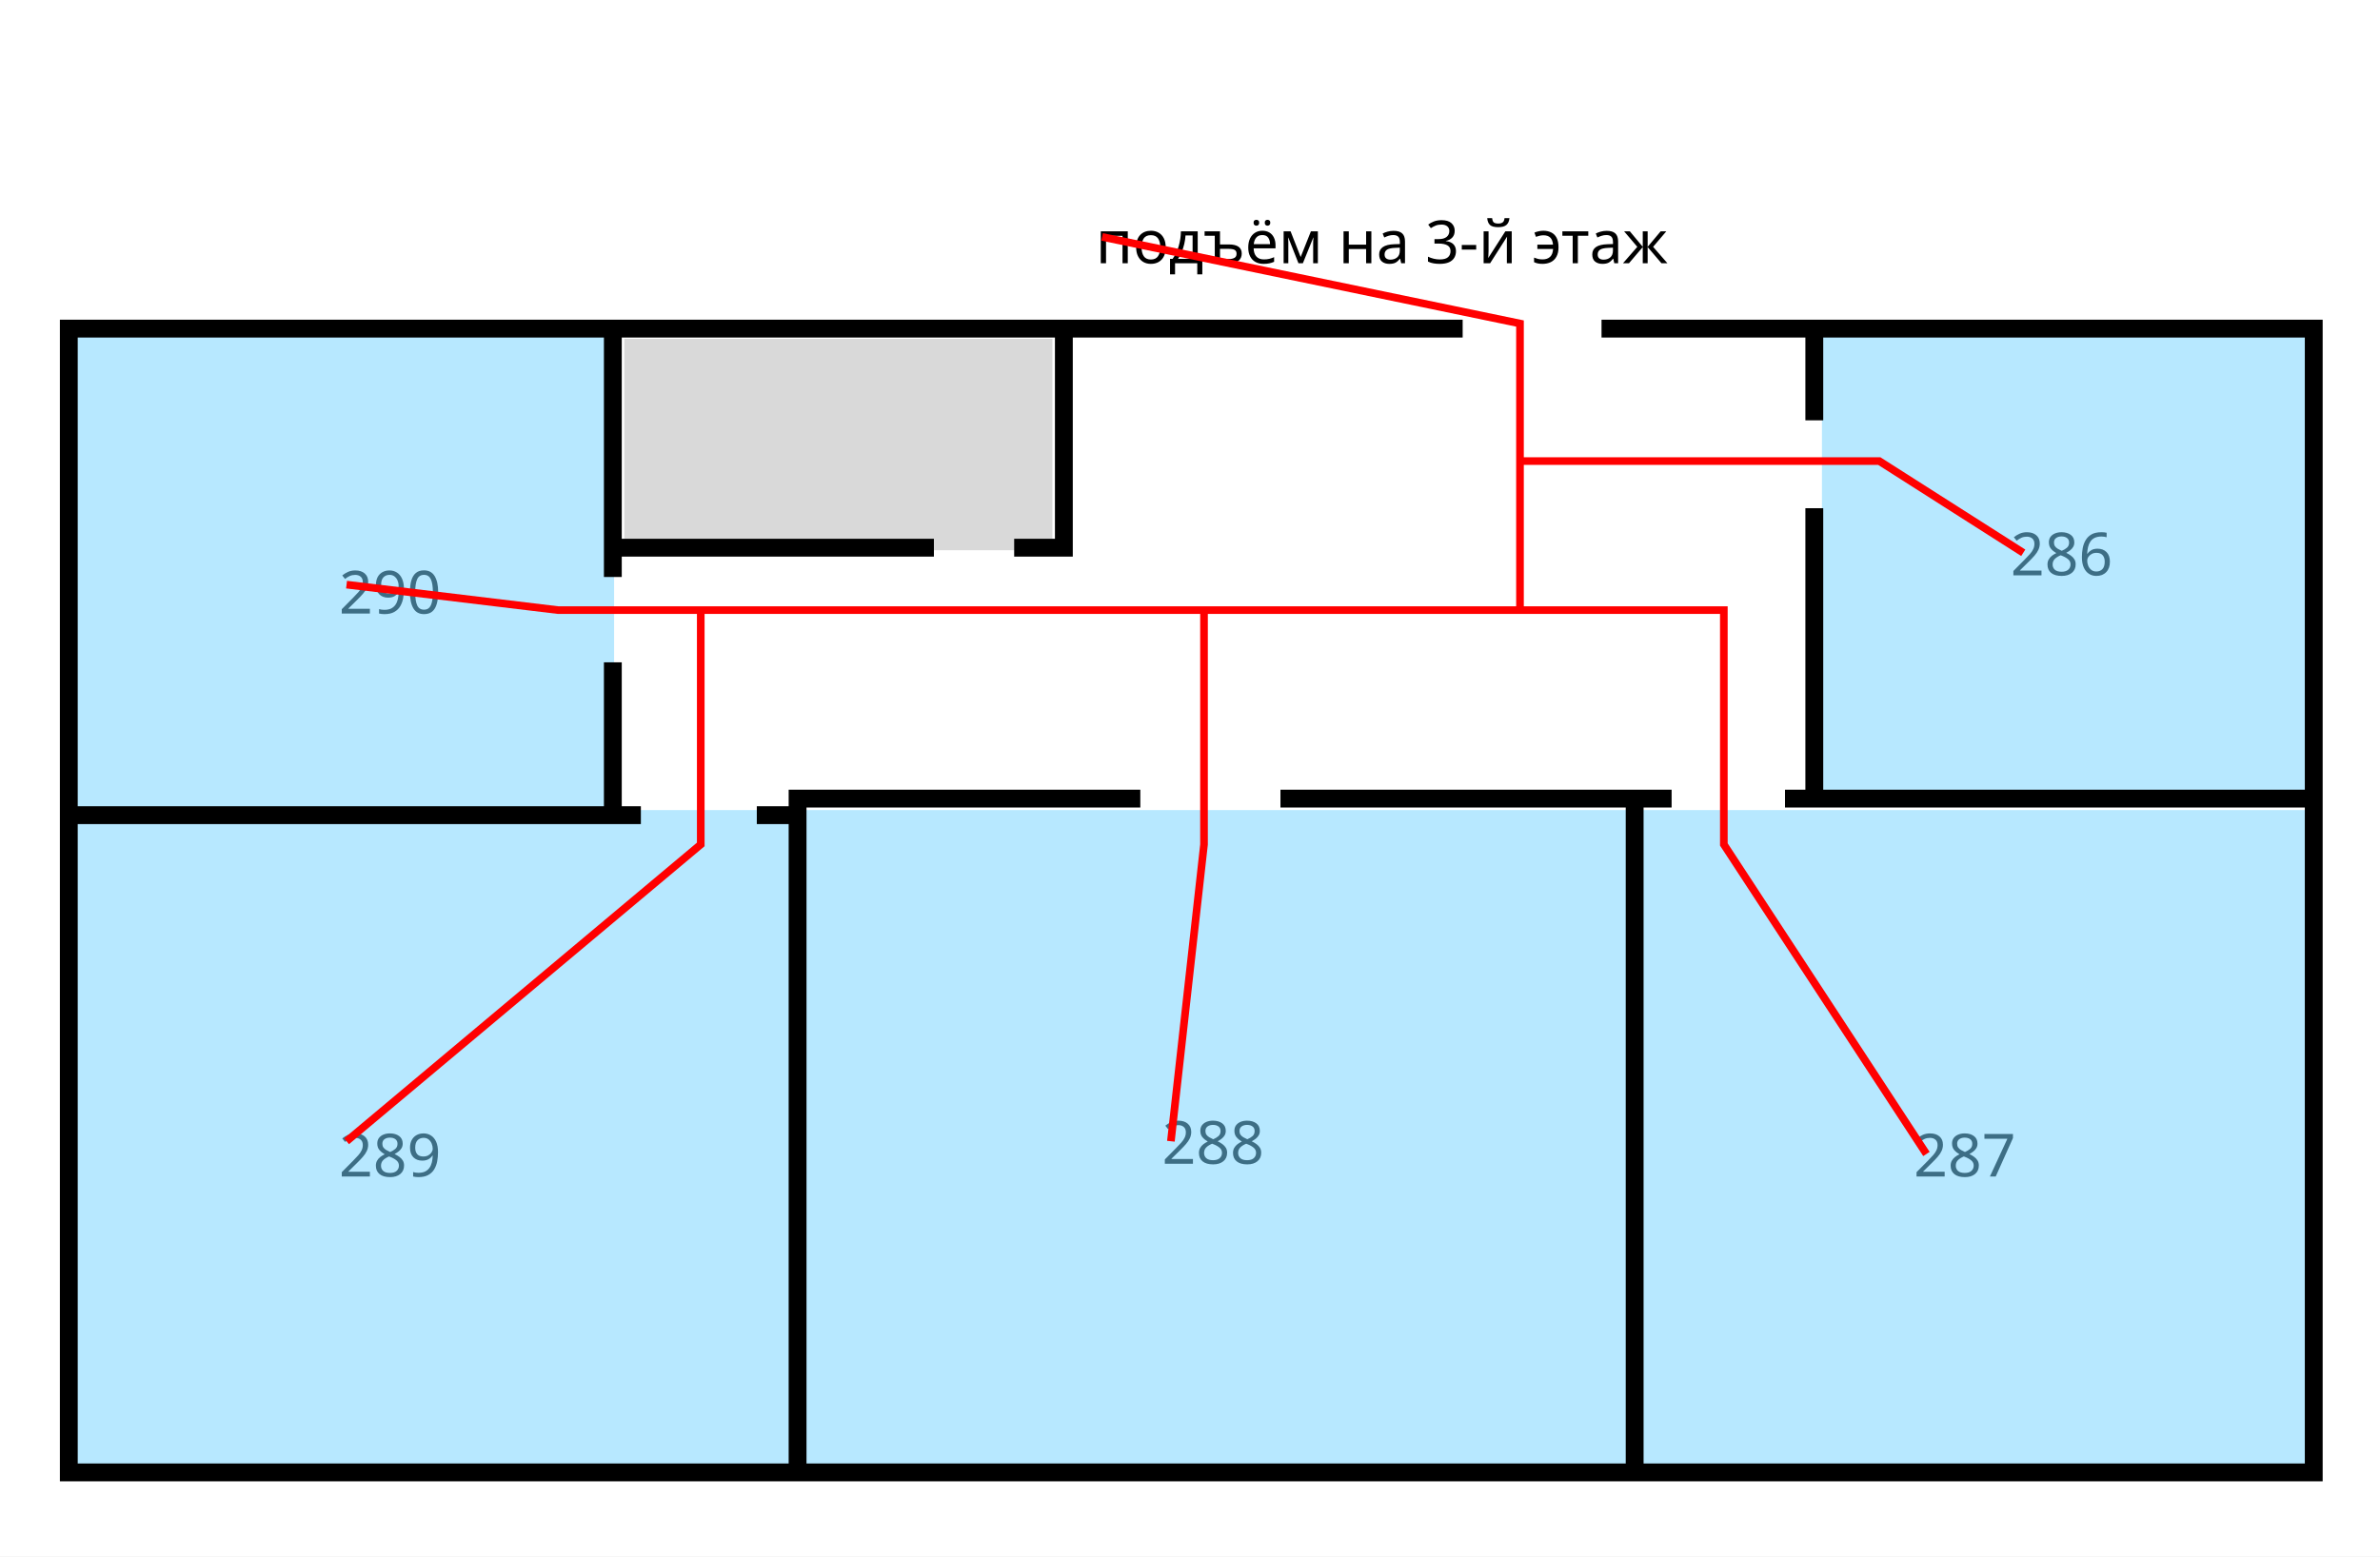
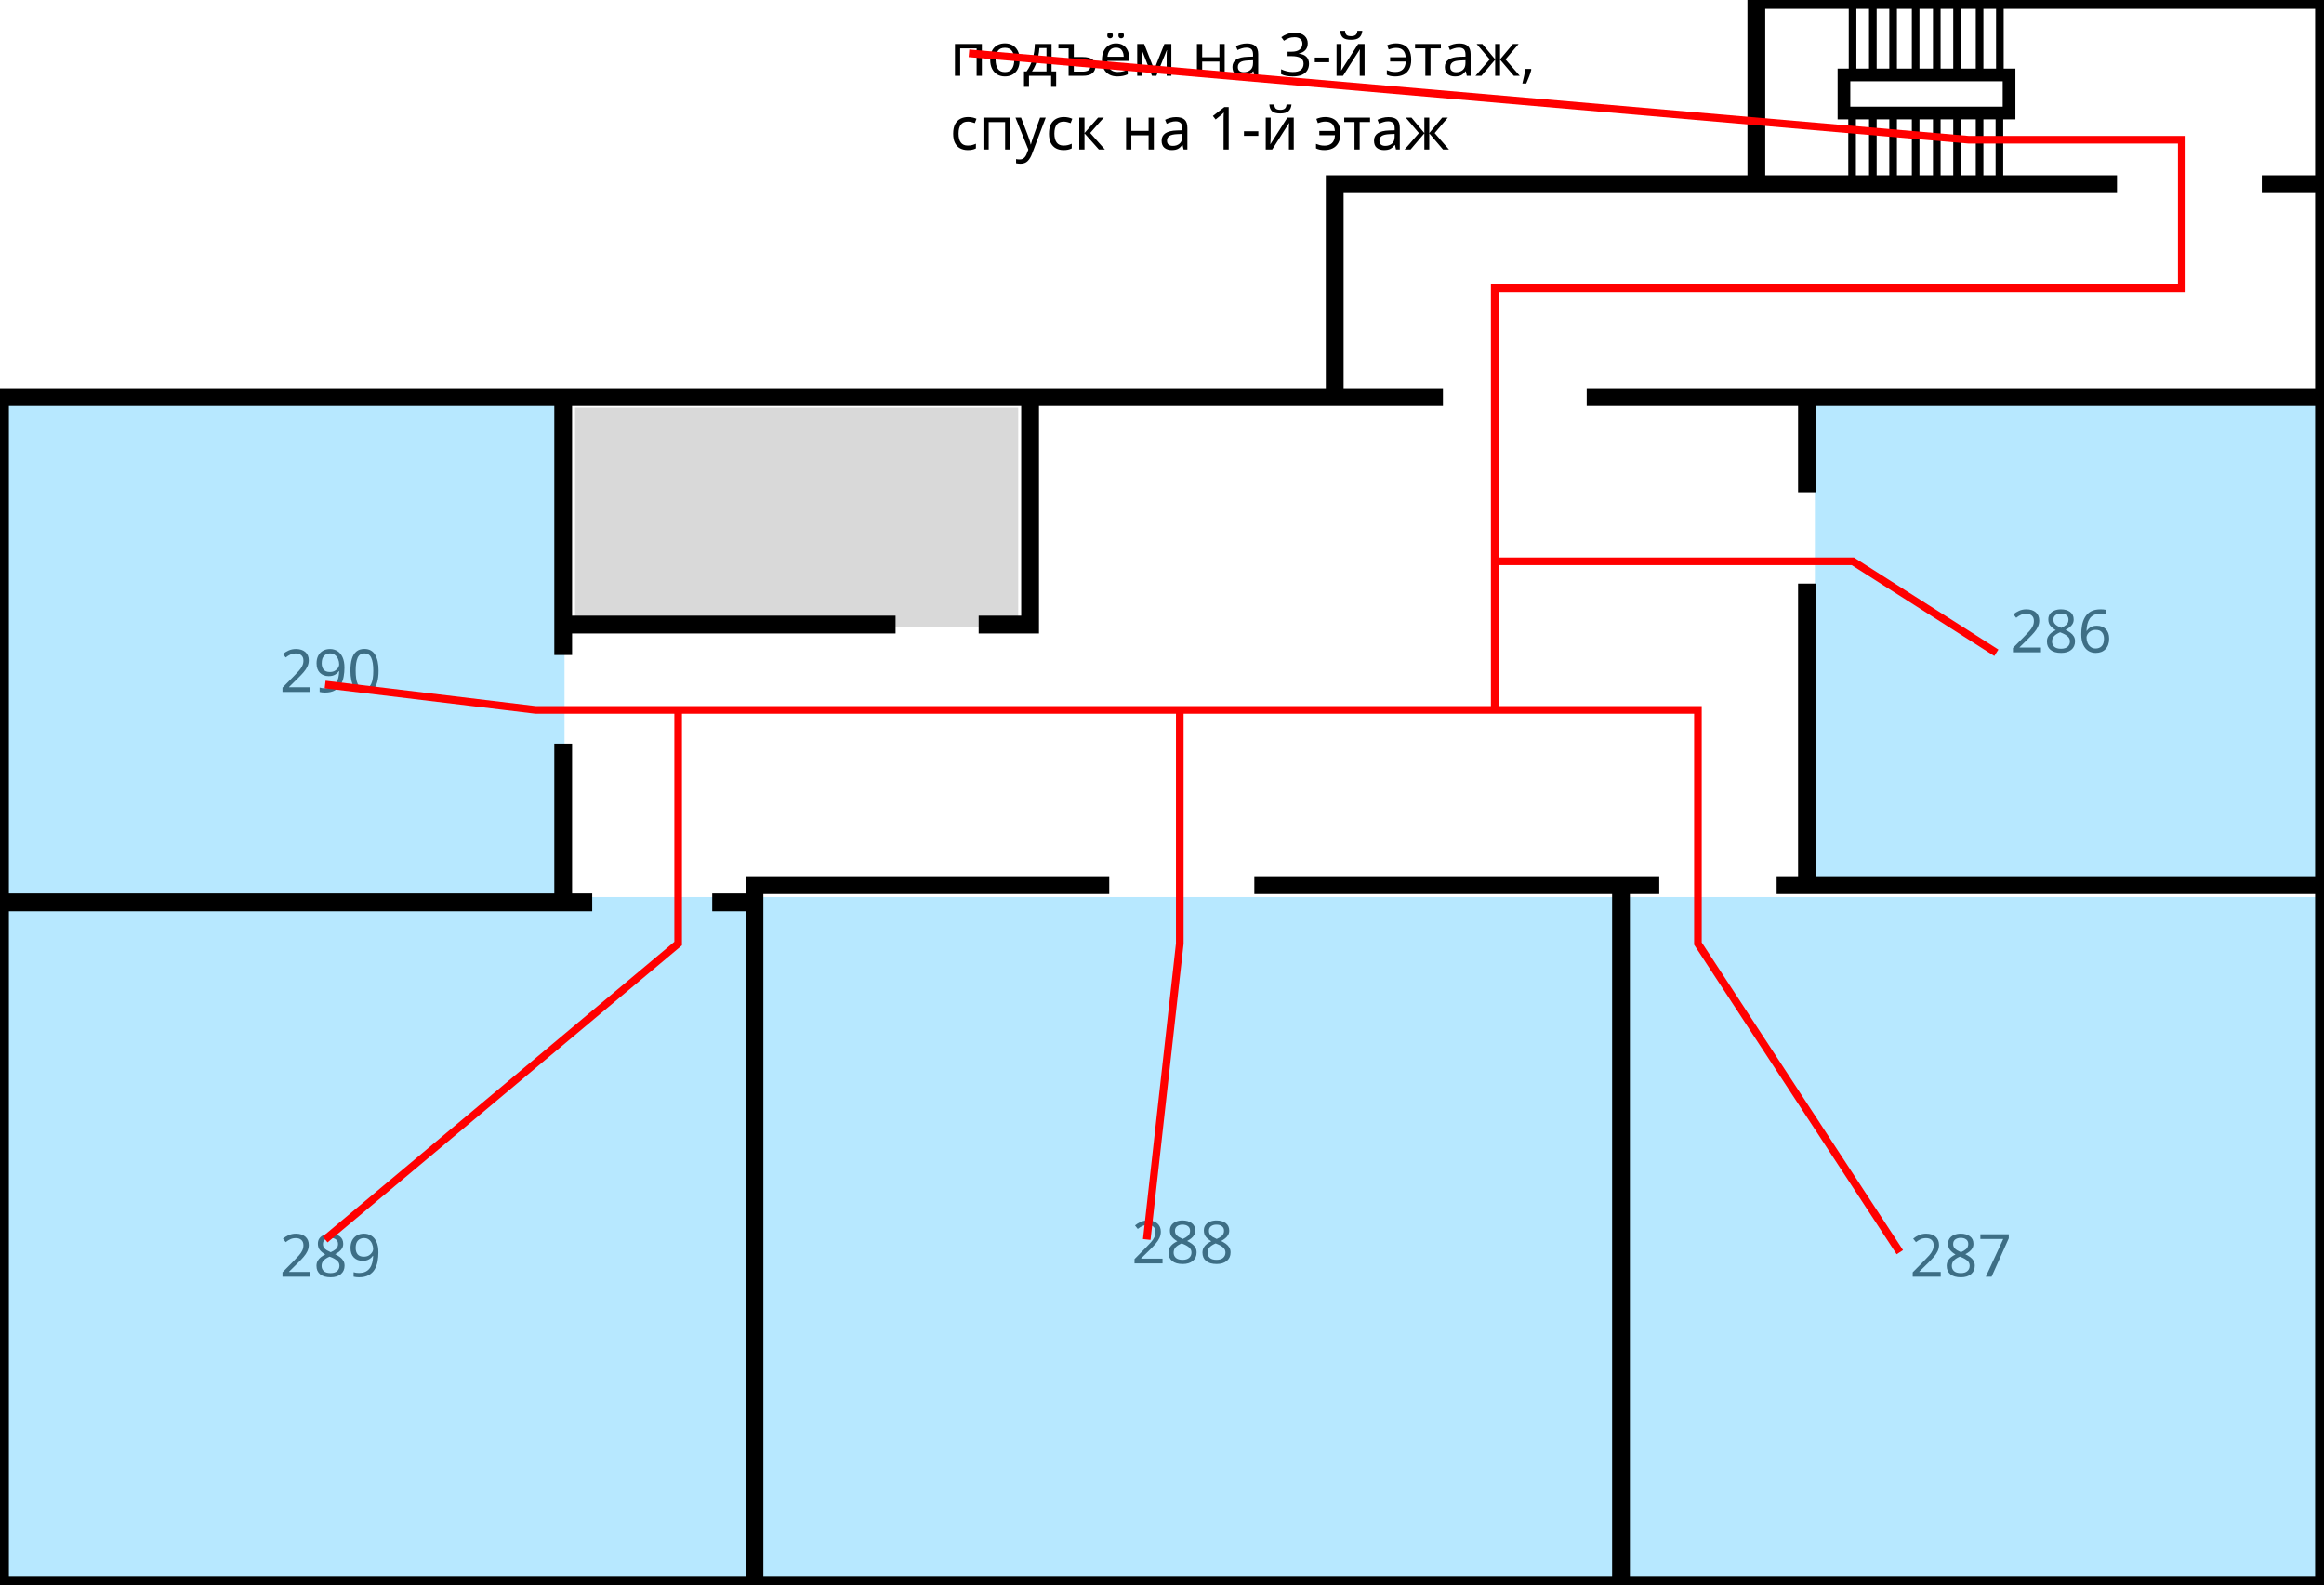
- <svg xmlns="http://www.w3.org/2000/svg" width="934" height="611" viewBox="0 0 934 611" fill="none">
-   <g id="floor 2k kuibysheva">
-     <rect width="934" height="611" fill="white" />
-     <g id="Component 18 24 not">
-       <g id="room_ids">
-         <text id="286" fill="black" xml:space="preserve" style="white-space: pre" font-family="Martian Mono" font-size="23.373" letter-spacing="0em">
-           <tspan x="789" y="225.849">286</tspan>
-         </text>
-         <text id="290" fill="black" xml:space="preserve" style="white-space: pre" font-family="Martian Mono" font-size="23.373" letter-spacing="0em">
-           <tspan x="133" y="240.849">290</tspan>
-         </text>
-         <text id="289" fill="black" xml:space="preserve" style="white-space: pre" font-family="Martian Mono" font-size="23.373" letter-spacing="0em">
-           <tspan x="133" y="461.849">289</tspan>
-         </text>
-         <text id="288" fill="black" xml:space="preserve" style="white-space: pre" font-family="Martian Mono" font-size="23.373" letter-spacing="0em">
-           <tspan x="456" y="456.849">288</tspan>
-         </text>
-         <text id="287" fill="black" xml:space="preserve" style="white-space: pre" font-family="Martian Mono" font-size="23.373" letter-spacing="0em">
-           <tspan x="751" y="461.849">287</tspan>
+ <svg xmlns="http://www.w3.org/2000/svg" width="915" height="624" viewBox="0 0 915 624" fill="none">
+   <g id="exp_2floor_k_k">
+     <rect width="915" height="624" fill="white" />
+     <g id="room_ids">
+       <text id="286" fill="black" xml:space="preserve" style="white-space: pre" font-family="Martian Mono" font-size="23.373" letter-spacing="0em">
+         <tspan x="791.407" y="256.817">286</tspan>
+       </text>
+       <text id="290" fill="black" xml:space="preserve" style="white-space: pre" font-family="Martian Mono" font-size="23.373" letter-spacing="0em">
+         <tspan x="110.091" y="272.44">290</tspan>
+       </text>
+       <text id="289" fill="black" xml:space="preserve" style="white-space: pre" font-family="Martian Mono" font-size="23.373" letter-spacing="0em">
+         <tspan x="110.091" y="502.63">289</tspan>
+       </text>
+       <text id="288" fill="black" xml:space="preserve" style="white-space: pre" font-family="Martian Mono" font-size="23.373" letter-spacing="0em">
+         <tspan x="445.556" y="497.422">288</tspan>
+       </text>
+       <text id="287" fill="black" xml:space="preserve" style="white-space: pre" font-family="Martian Mono" font-size="23.373" letter-spacing="0em">
+         <tspan x="751.94" y="502.63">287</tspan>
+       </text>
+     </g>
+     <g id="staircase">
+       <g id="staircase 2 kontur group">
+         <text id="staircase 2 kontur" fill="black" xml:space="preserve" style="white-space: pre" font-family="Martian Mono" font-size="23.373" letter-spacing="0em">
+           <tspan x="374" y="29.849">подъём на 3-й этаж, </tspan>
+           <tspan x="374" y="58.849">спуск на 1-й этаж</tspan>
        </text>
      </g>
-       <g id="staircase">
-         <g id="staircase 2 kontur group">
-           <text id="staircase 2 kontur" fill="black" xml:space="preserve" style="white-space: pre" font-family="Martian Mono" font-size="23.373" letter-spacing="0em">
-             <tspan x="430" y="103.349">подъём на 3-й этаж</tspan>
-           </text>
-         </g>
+     </g>
+     <g id="no_use 1">
+       <rect id="Rectangle 223" x="226.413" y="160.495" width="174.484" height="86.451" fill="#D9D9D9" />
+       <path id="Rectangle 108" d="M714.552 156.329H832.275H915V294.802V345.897H714.552V156.329Z" fill="#75D3FF" fill-opacity="0.52" />
+       <path id="Rectangle 107" d="M0 156.329H130.533H222.259V300.128V353.188H0V156.329Z" fill="#75D3FF" fill-opacity="0.52" />
+       <path id="Rectangle 106" d="M0 353.188H537.381H915V549.486V621.917H0V353.188Z" fill="#75D3FF" fill-opacity="0.52" />
+       <path id="Vector 883" d="M0 355.271V156.329H221.739M0 355.271V624H297.037M0 355.271H221.739M221.739 355.271V292.776M221.739 355.271H233.164M221.739 257.883V245.905M221.739 245.905H352.602M221.739 245.905V156.329M915 156.329H711.436M915 156.329V348.501M915 156.329V72.5M221.739 156.329H405.57M405.57 156.329V245.905H385.318M405.57 156.329H525.5M711.436 156.329V193.826M711.436 156.329H668.075H624.713M915 348.501H711.436M915 348.501V624H638.215M699.492 348.501H711.436M711.436 348.501V229.76M638.215 624V348.501M638.215 624H297.037M638.215 348.501H653.275M638.215 348.501H493.851M297.037 624V355.271M436.728 348.501H297.037V355.271M297.037 355.271H280.42M568.11 156.329H525.5M525.5 156.329V72.5H691.5M915 72.5H890.5M915 72.5V0H691.5V72.5M833.5 72.5H813.5H691.5" stroke="black" stroke-width="7" />
+       <g id="staircase 5 3 group">
+         <path id="staircase 5 3" d="M726 44.5V29.5L791 29.5V44.5L744.611 44.5H726Z" stroke="black" stroke-width="5" />
+         <path id="Vector 667" d="M787.387 0.5V31.236" stroke="black" stroke-width="3" />
+         <path id="Vector 668" d="M770.532 1.836V31.236" stroke="black" stroke-width="3" />
+         <path id="Vector 669" d="M762.548 1.836V31.236" stroke="black" stroke-width="3" />
+         <path id="Vector 670" d="M779.403 1.836V31.236" stroke="black" stroke-width="3" />
+         <path id="Vector 674" d="M787.205 42.871V72.271" stroke="black" stroke-width="3" />
+         <path id="Vector 675" d="M770.532 43.264V74" stroke="black" stroke-width="3" />
+         <path id="Vector 676" d="M762.548 43.264V74" stroke="black" stroke-width="3" />
+         <path id="Vector 677" d="M779.403 43.264V74" stroke="black" stroke-width="3" />
+         <path id="Vector 664" d="M754.226 1.836V31.236" stroke="black" stroke-width="3" />
+         <path id="Vector 665" d="M737.371 1.836V31.236" stroke="black" stroke-width="3" />
+         <path id="Vector 666" d="M745.355 1.836V31.236" stroke="black" stroke-width="3" />
+         <path id="Vector 667_2" d="M729.387 0.5V31.236" stroke="black" stroke-width="3" />
+         <path id="Vector 671" d="M754.226 43.264V74" stroke="black" stroke-width="3" />
+         <path id="Vector 672" d="M737.371 43.264V74" stroke="black" stroke-width="3" />
+         <path id="Vector 673" d="M745.355 43.264V74" stroke="black" stroke-width="3" />
+         <path id="Vector 674_2" d="M729.205 42.871V72.271" stroke="black" stroke-width="3" />
      </g>
-       <g id="no_use 1">
-         <rect id="Rectangle 223" x="245" y="133" width="168" height="83" fill="#D9D9D9" />
-         <path id="Rectangle 108" d="M715 129H828.349H908V261.945V311H715V129Z" fill="#75D3FF" fill-opacity="0.52" />
-         <path id="Rectangle 107" d="M27 129H152.683H241V267.059V318H27V129Z" fill="#75D3FF" fill-opacity="0.52" />
-         <path id="Rectangle 106" d="M27 318H544.413H908V506.461V576H27V318Z" fill="#75D3FF" fill-opacity="0.52" />
-         <path id="Vector 883" d="M27 320V129H240.5M27 320V578H313M27 320H240.5M240.5 320V260M240.5 320H251.5M240.5 226.5V215M240.5 215H366.5M240.5 215V129M240.5 129H417.5M417.5 129V215H398M417.5 129H574M712 129H908V313.5M712 129V165M712 129H628.5M908 313.5H712M908 313.5V578H641.5M700.5 313.5H712M712 313.5V199.5M641.5 578V313.5M641.5 578H313M641.5 313.5H656M641.5 313.5H502.5M313 578V320M447.5 313.5H313V320M313 320H297" stroke="black" stroke-width="7" />
-       </g>
-       <path id="graph 2 kontur" d="M596.5 181V127L432.5 93M596.5 181H737.5L794 217M596.5 181V239.5M596.5 239.5H676.5V331.5L756 453M596.5 239.5H472.5M275 239.5H219L136 229.5M275 239.5V331.5L136 448M275 239.5H472.5M472.5 239.5V331.5L459.5 448" stroke="#FF0000" stroke-width="3" />
    </g>
+     <path id="graph 2 kontur" d="M588.5 221H729.5L786 257M588.5 221V279.5M588.5 221V113.5H859V55H775L381.5 21M588.5 279.5H668.5V371.5L748 493M588.5 279.5H464.5M267 279.5H211L128 269.5M267 279.5V371.5L128 488M267 279.5H464.5M464.5 279.5V371.5L451.5 488" stroke="#FF0000" stroke-width="3" />
  </g>
</svg>
